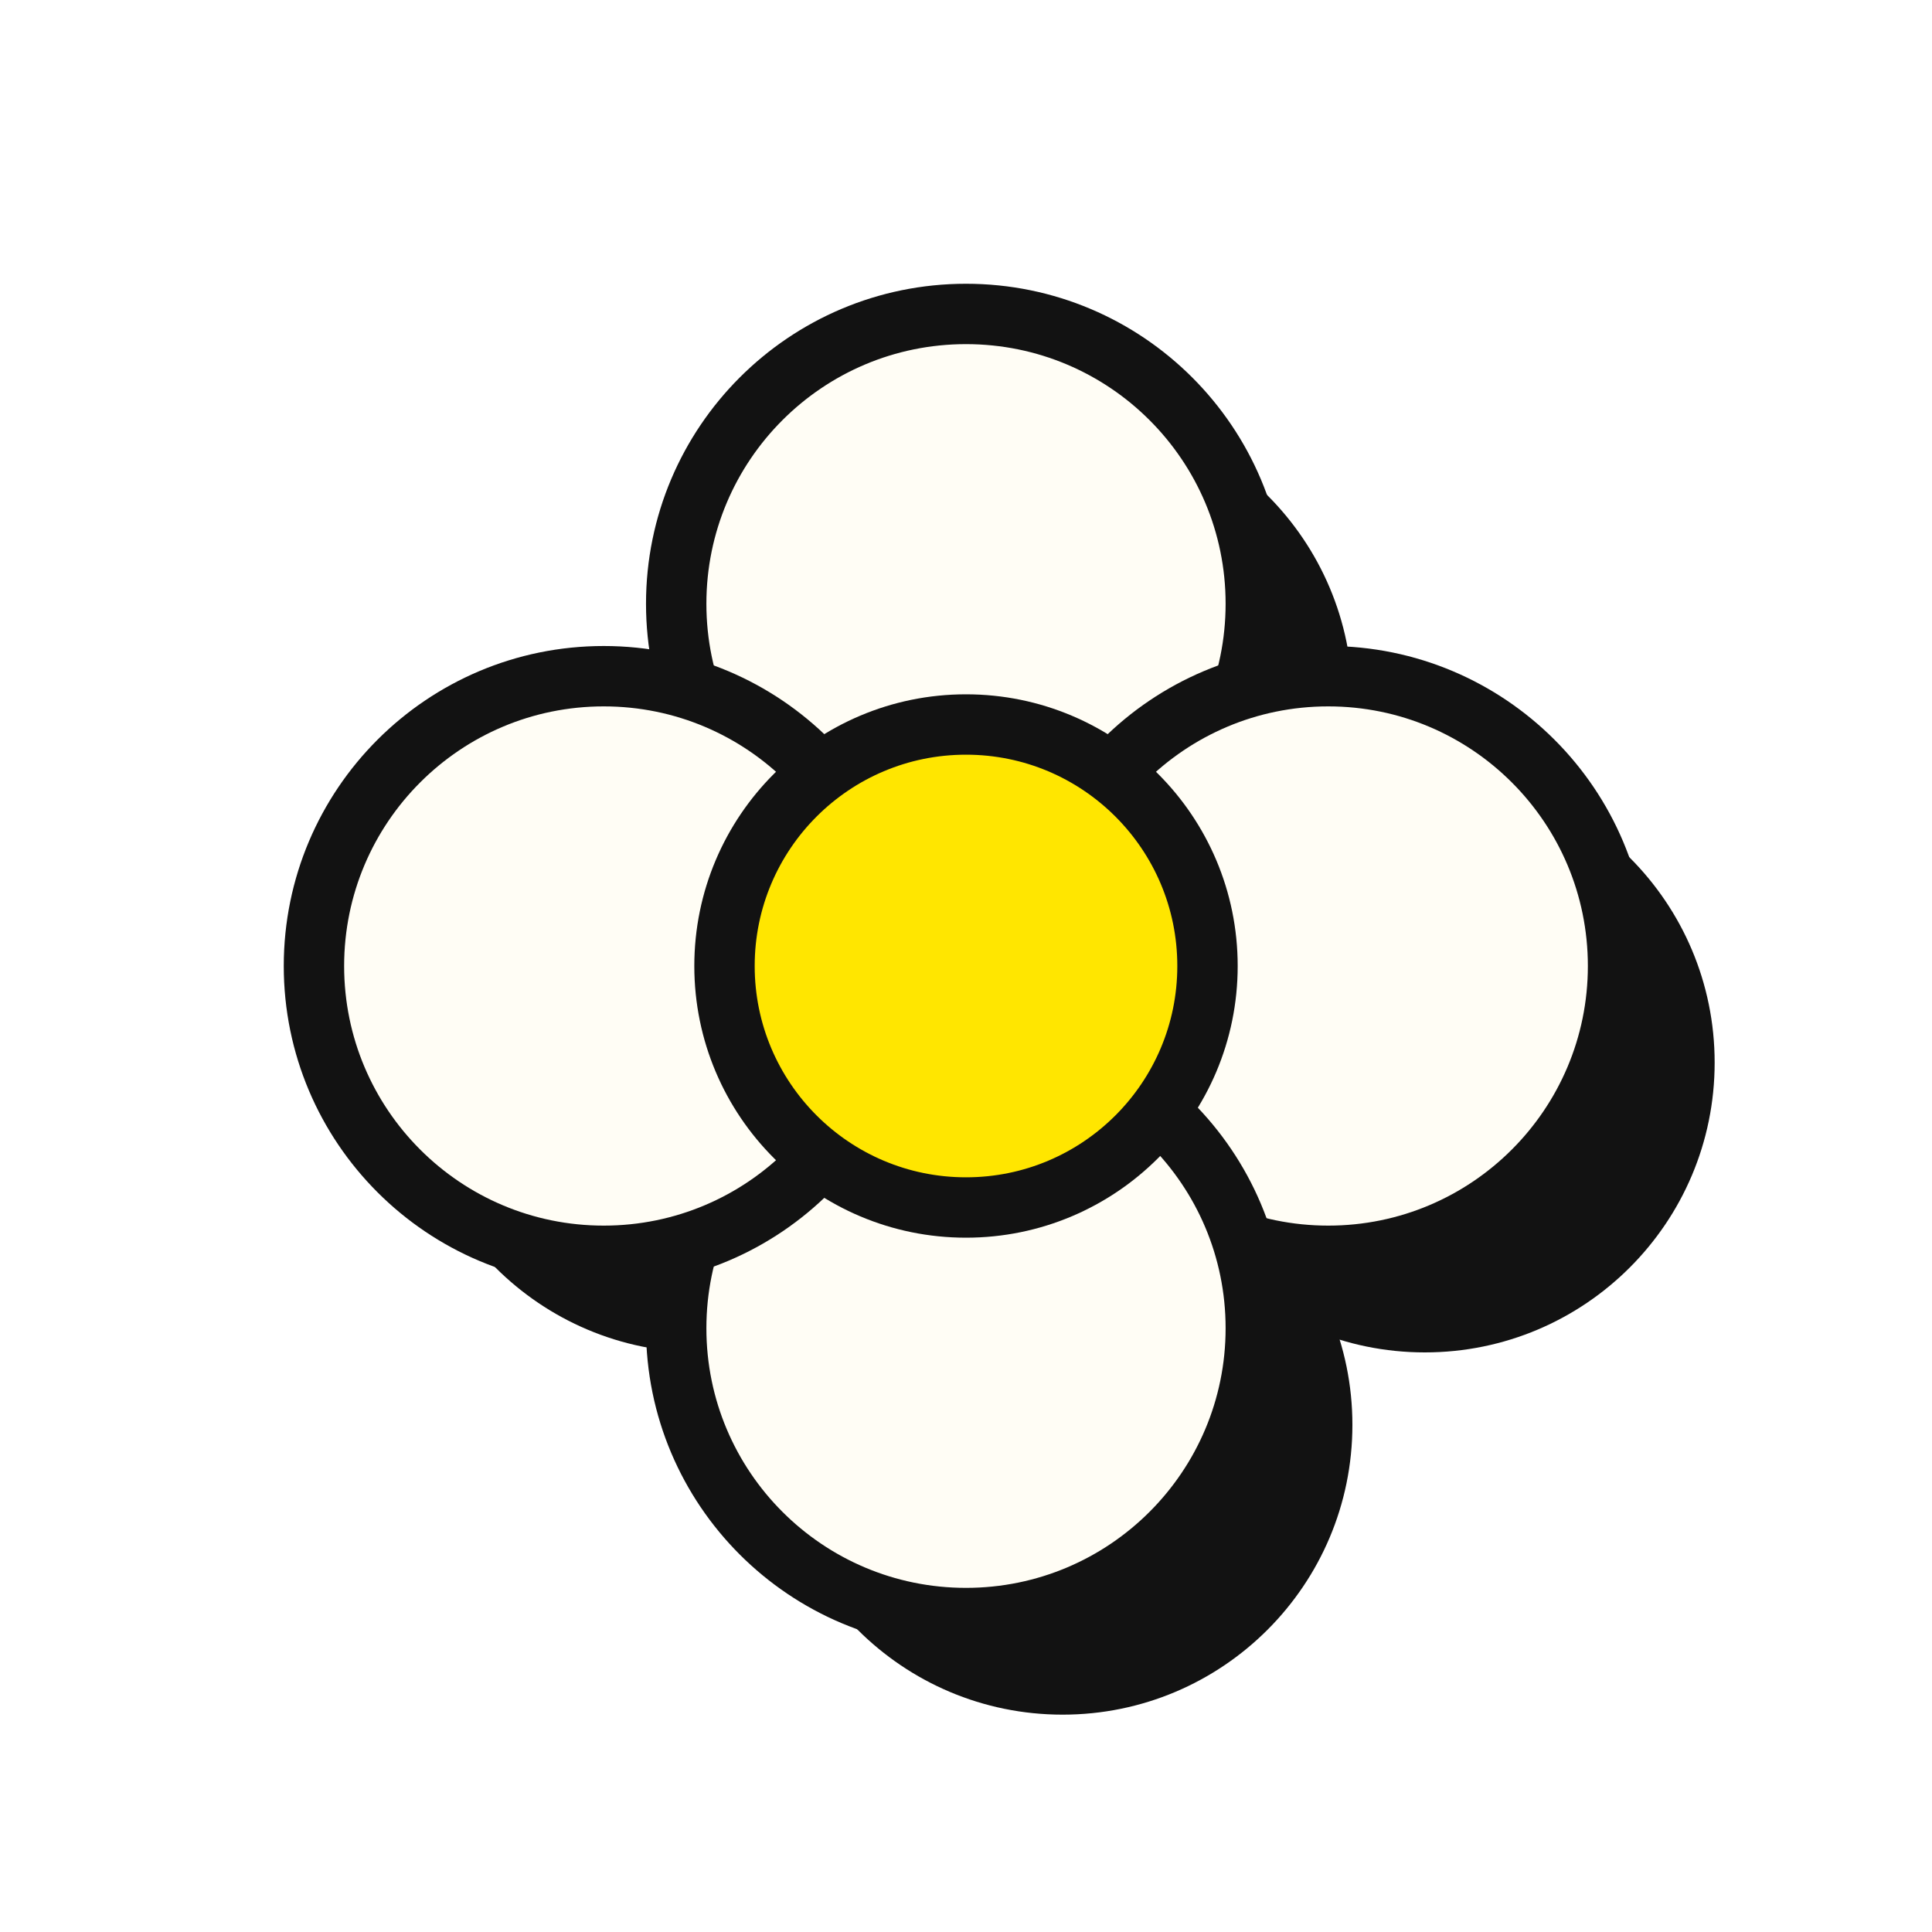
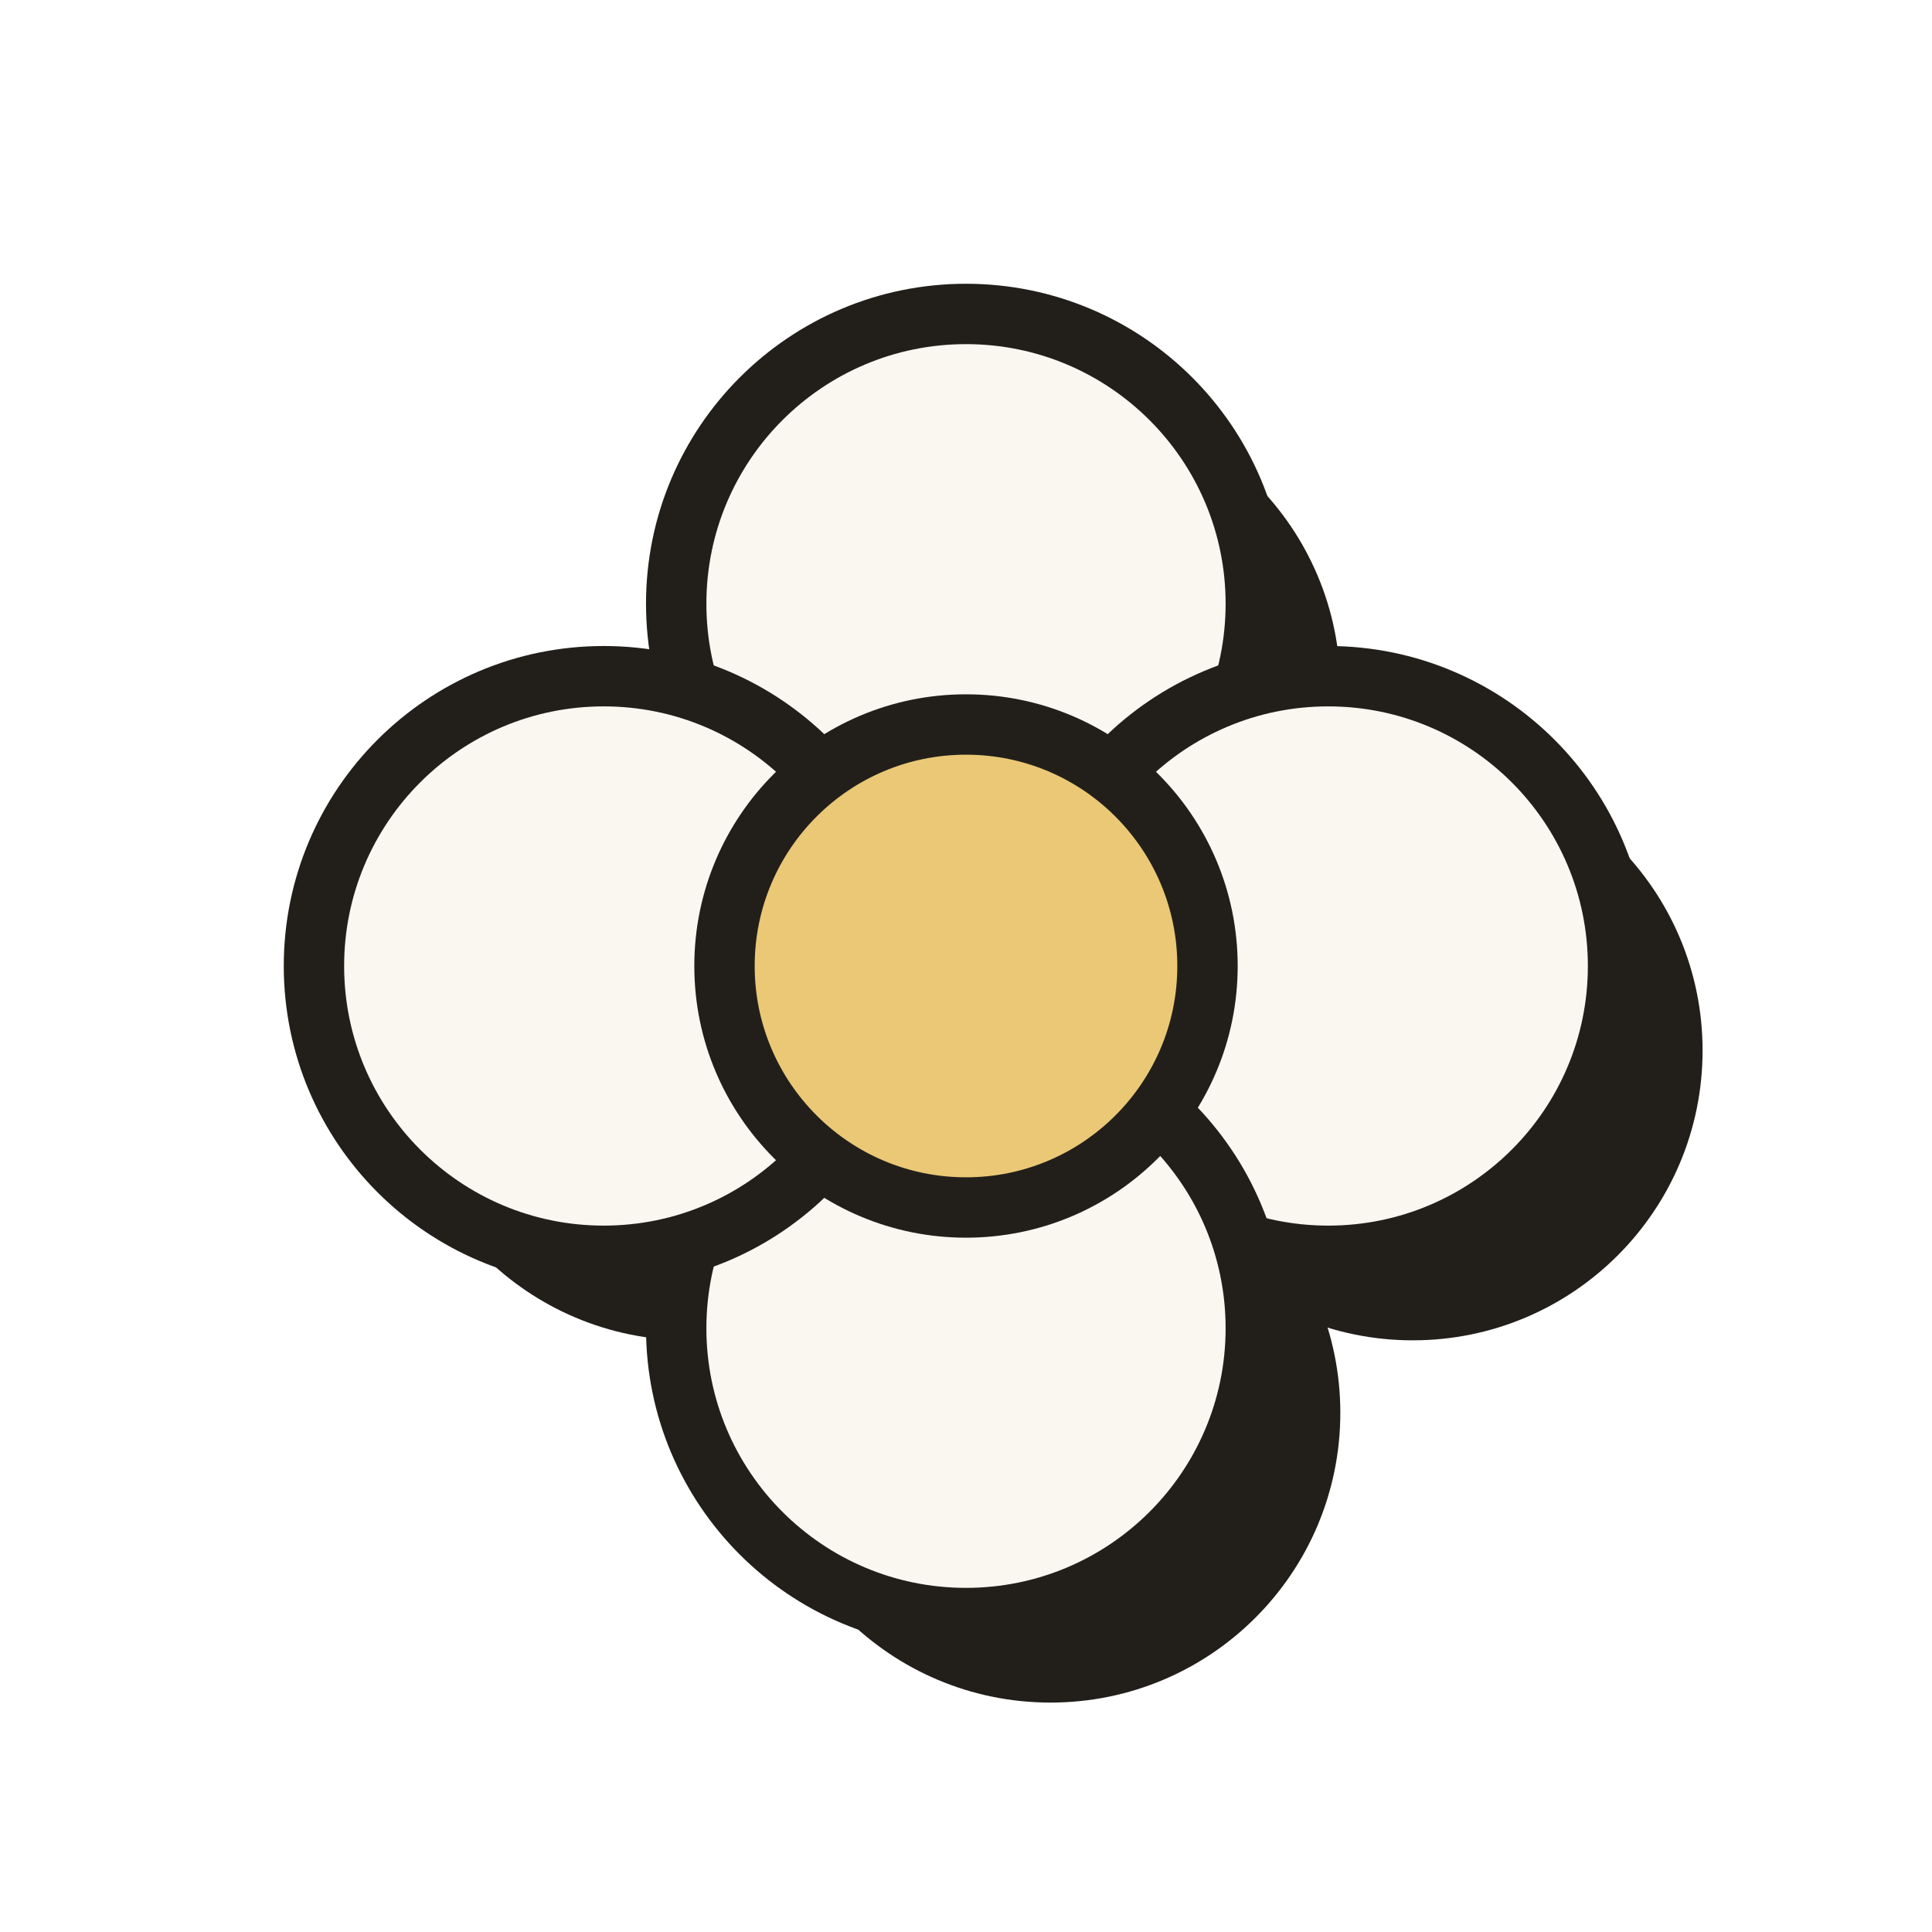
<svg xmlns="http://www.w3.org/2000/svg" width="80" height="80" viewBox="0 0 80 80">
-   <g transform="translate(4,4)">
-     <circle cx="40" cy="25" r="12" fill="#121212" />
-     <circle cx="55" cy="40" r="12" fill="#121212" />
-     <circle cx="40" cy="55" r="12" fill="#121212" />
-     <circle cx="25" cy="40" r="12" fill="#121212" />
+   <g transform="translate(3.5, 3.5)">
+     <circle cx="40" cy="25" r="12" fill="#221F1B" />
+     <circle cx="55" cy="40" r="12" fill="#221F1B" />
+     <circle cx="40" cy="55" r="12" fill="#221F1B" />
+     <circle cx="25" cy="40" r="12" fill="#221F1B" />
  </g>
-   <circle cx="40" cy="25" r="12" fill="#FFFDF5" stroke="#121212" stroke-width="2.5" />
-   <circle cx="55" cy="40" r="12" fill="#FFFDF5" stroke="#121212" stroke-width="2.5" />
-   <circle cx="40" cy="55" r="12" fill="#FFFDF5" stroke="#121212" stroke-width="2.5" />
-   <circle cx="25" cy="40" r="12" fill="#FFFDF5" stroke="#121212" stroke-width="2.5" />
-   <circle cx="40" cy="40" r="10" fill="#FFE600" stroke="#121212" stroke-width="2.5" />
+   <circle cx="40" cy="25" r="12" fill="#FAF6F0" stroke="#221F1B" stroke-width="2.5" />
+   <circle cx="55" cy="40" r="12" fill="#FAF6F0" stroke="#221F1B" stroke-width="2.5" />
+   <circle cx="40" cy="55" r="12" fill="#FAF6F0" stroke="#221F1B" stroke-width="2.5" />
+   <circle cx="25" cy="40" r="12" fill="#FAF6F0" stroke="#221F1B" stroke-width="2.5" />
+   <circle cx="40" cy="40" r="10" fill="#EAC875" stroke="#221F1B" stroke-width="2.5" />
</svg>
